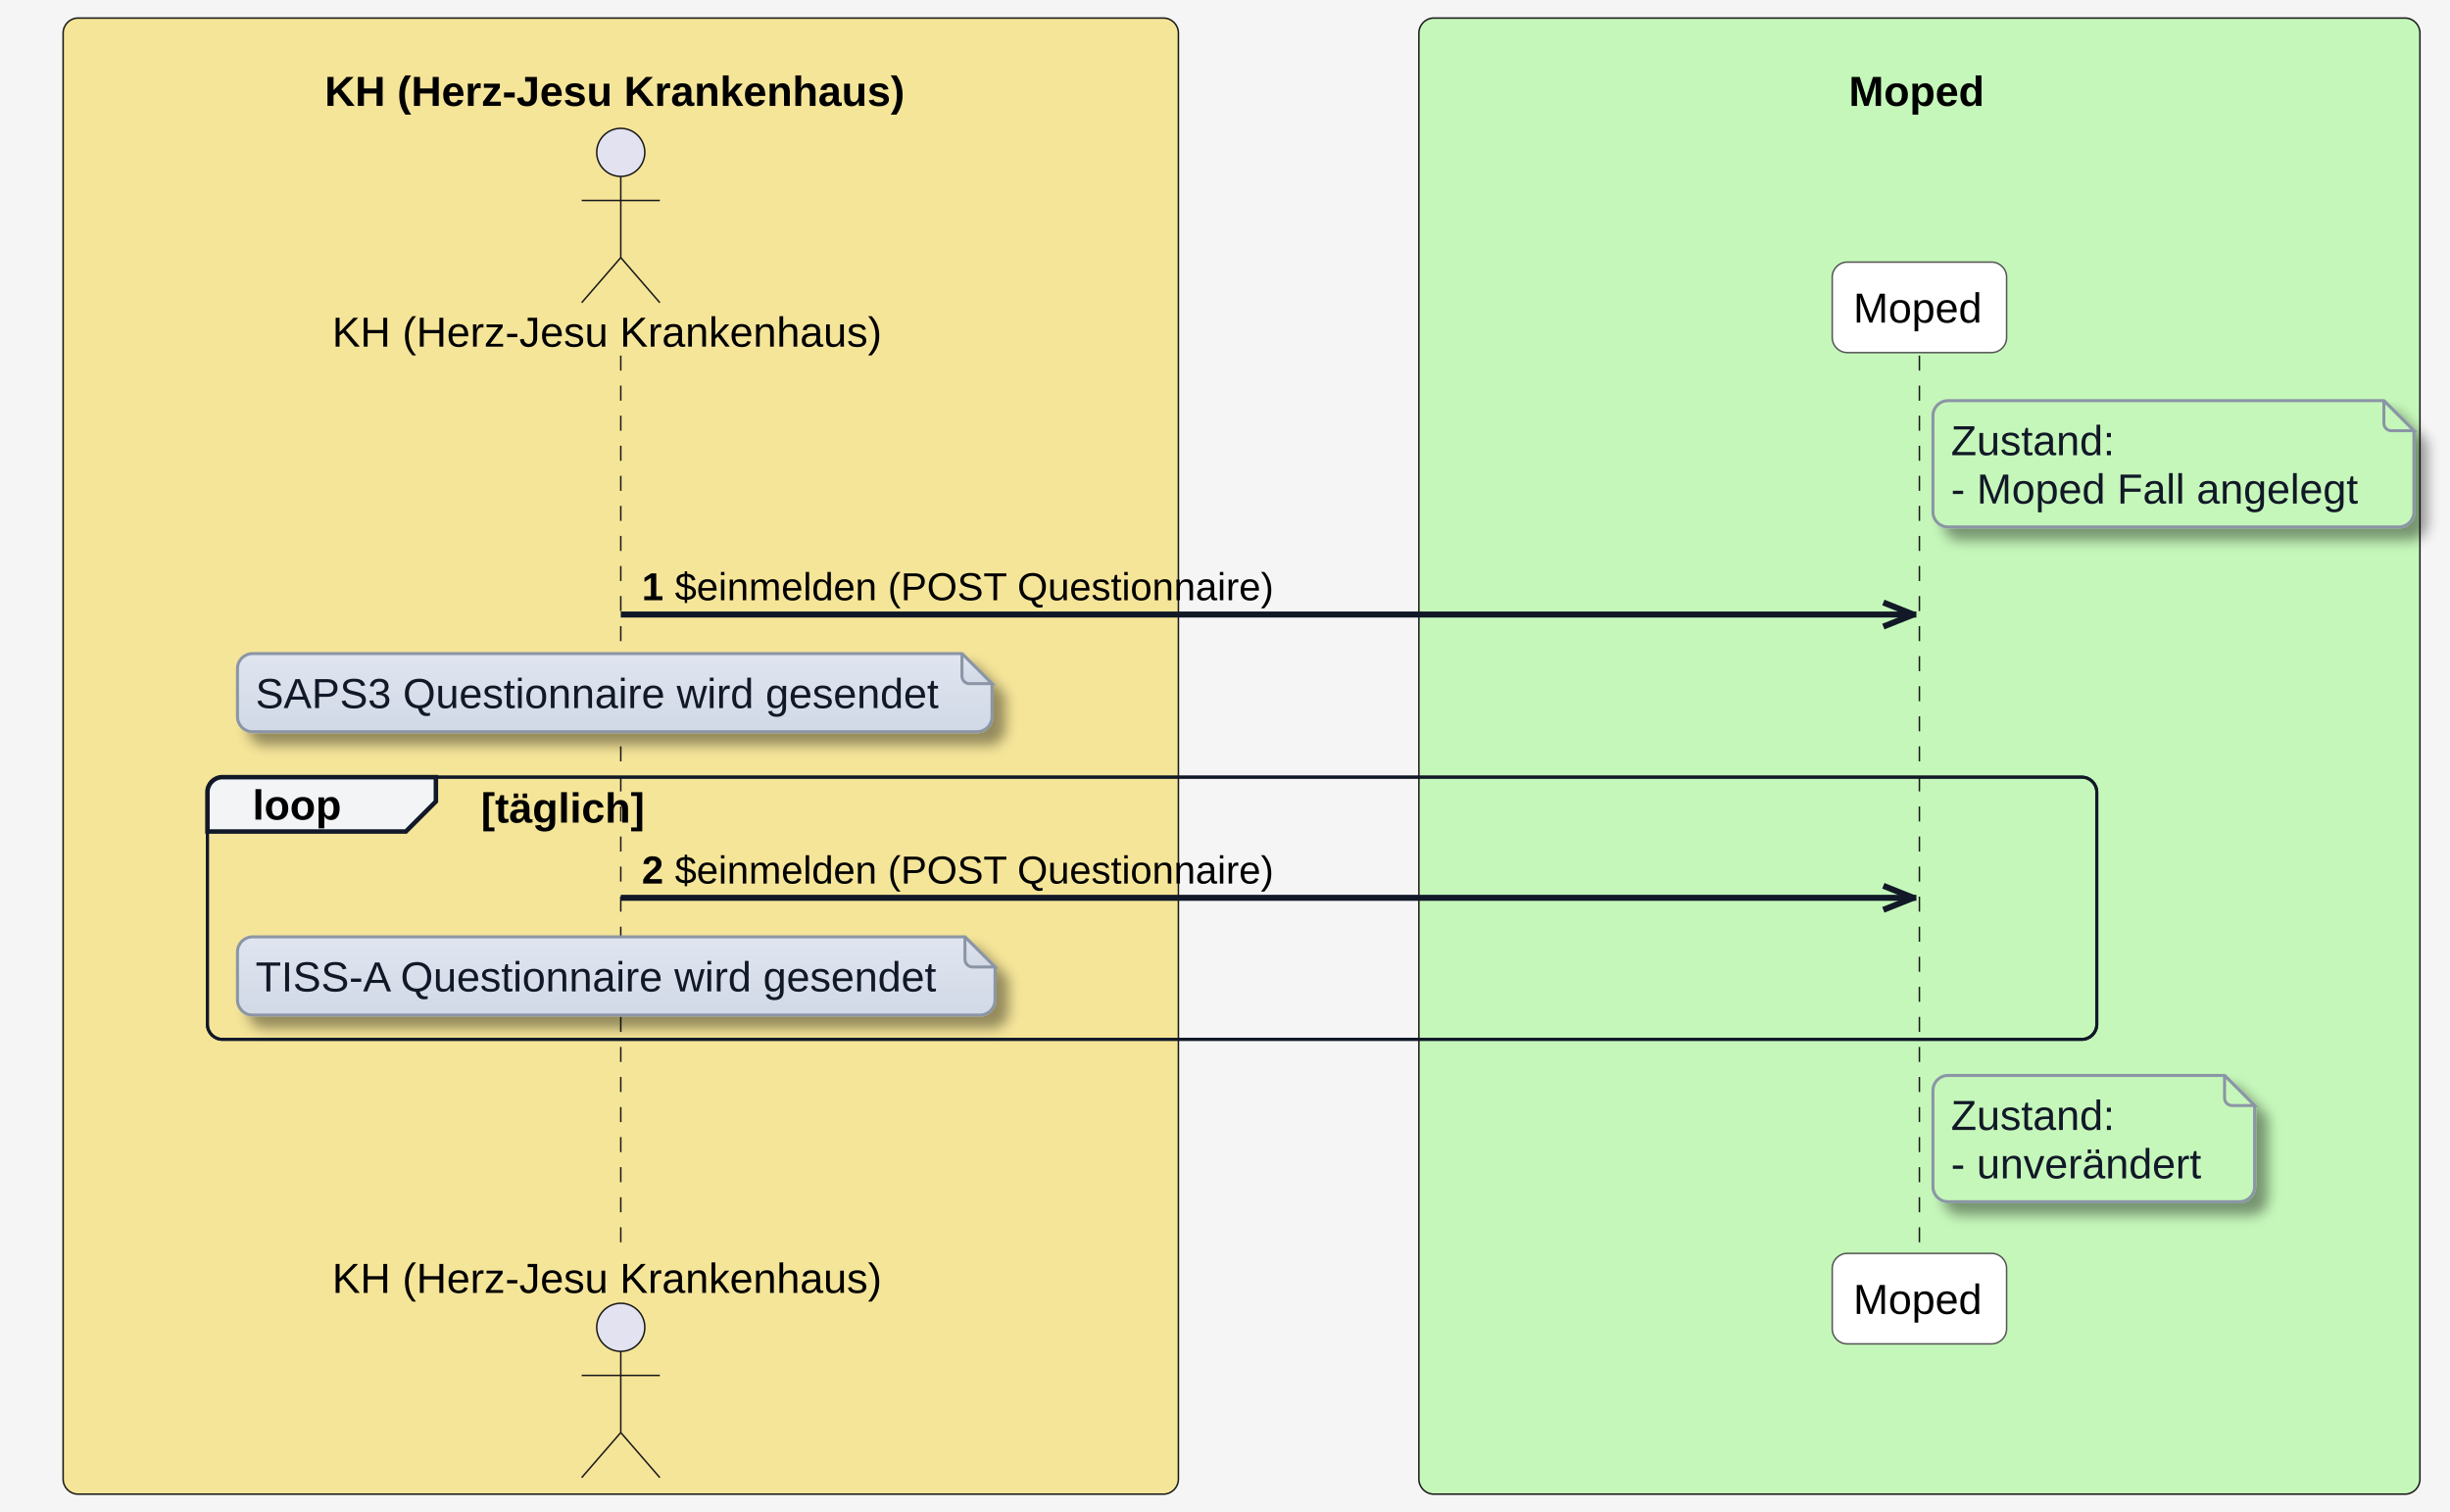
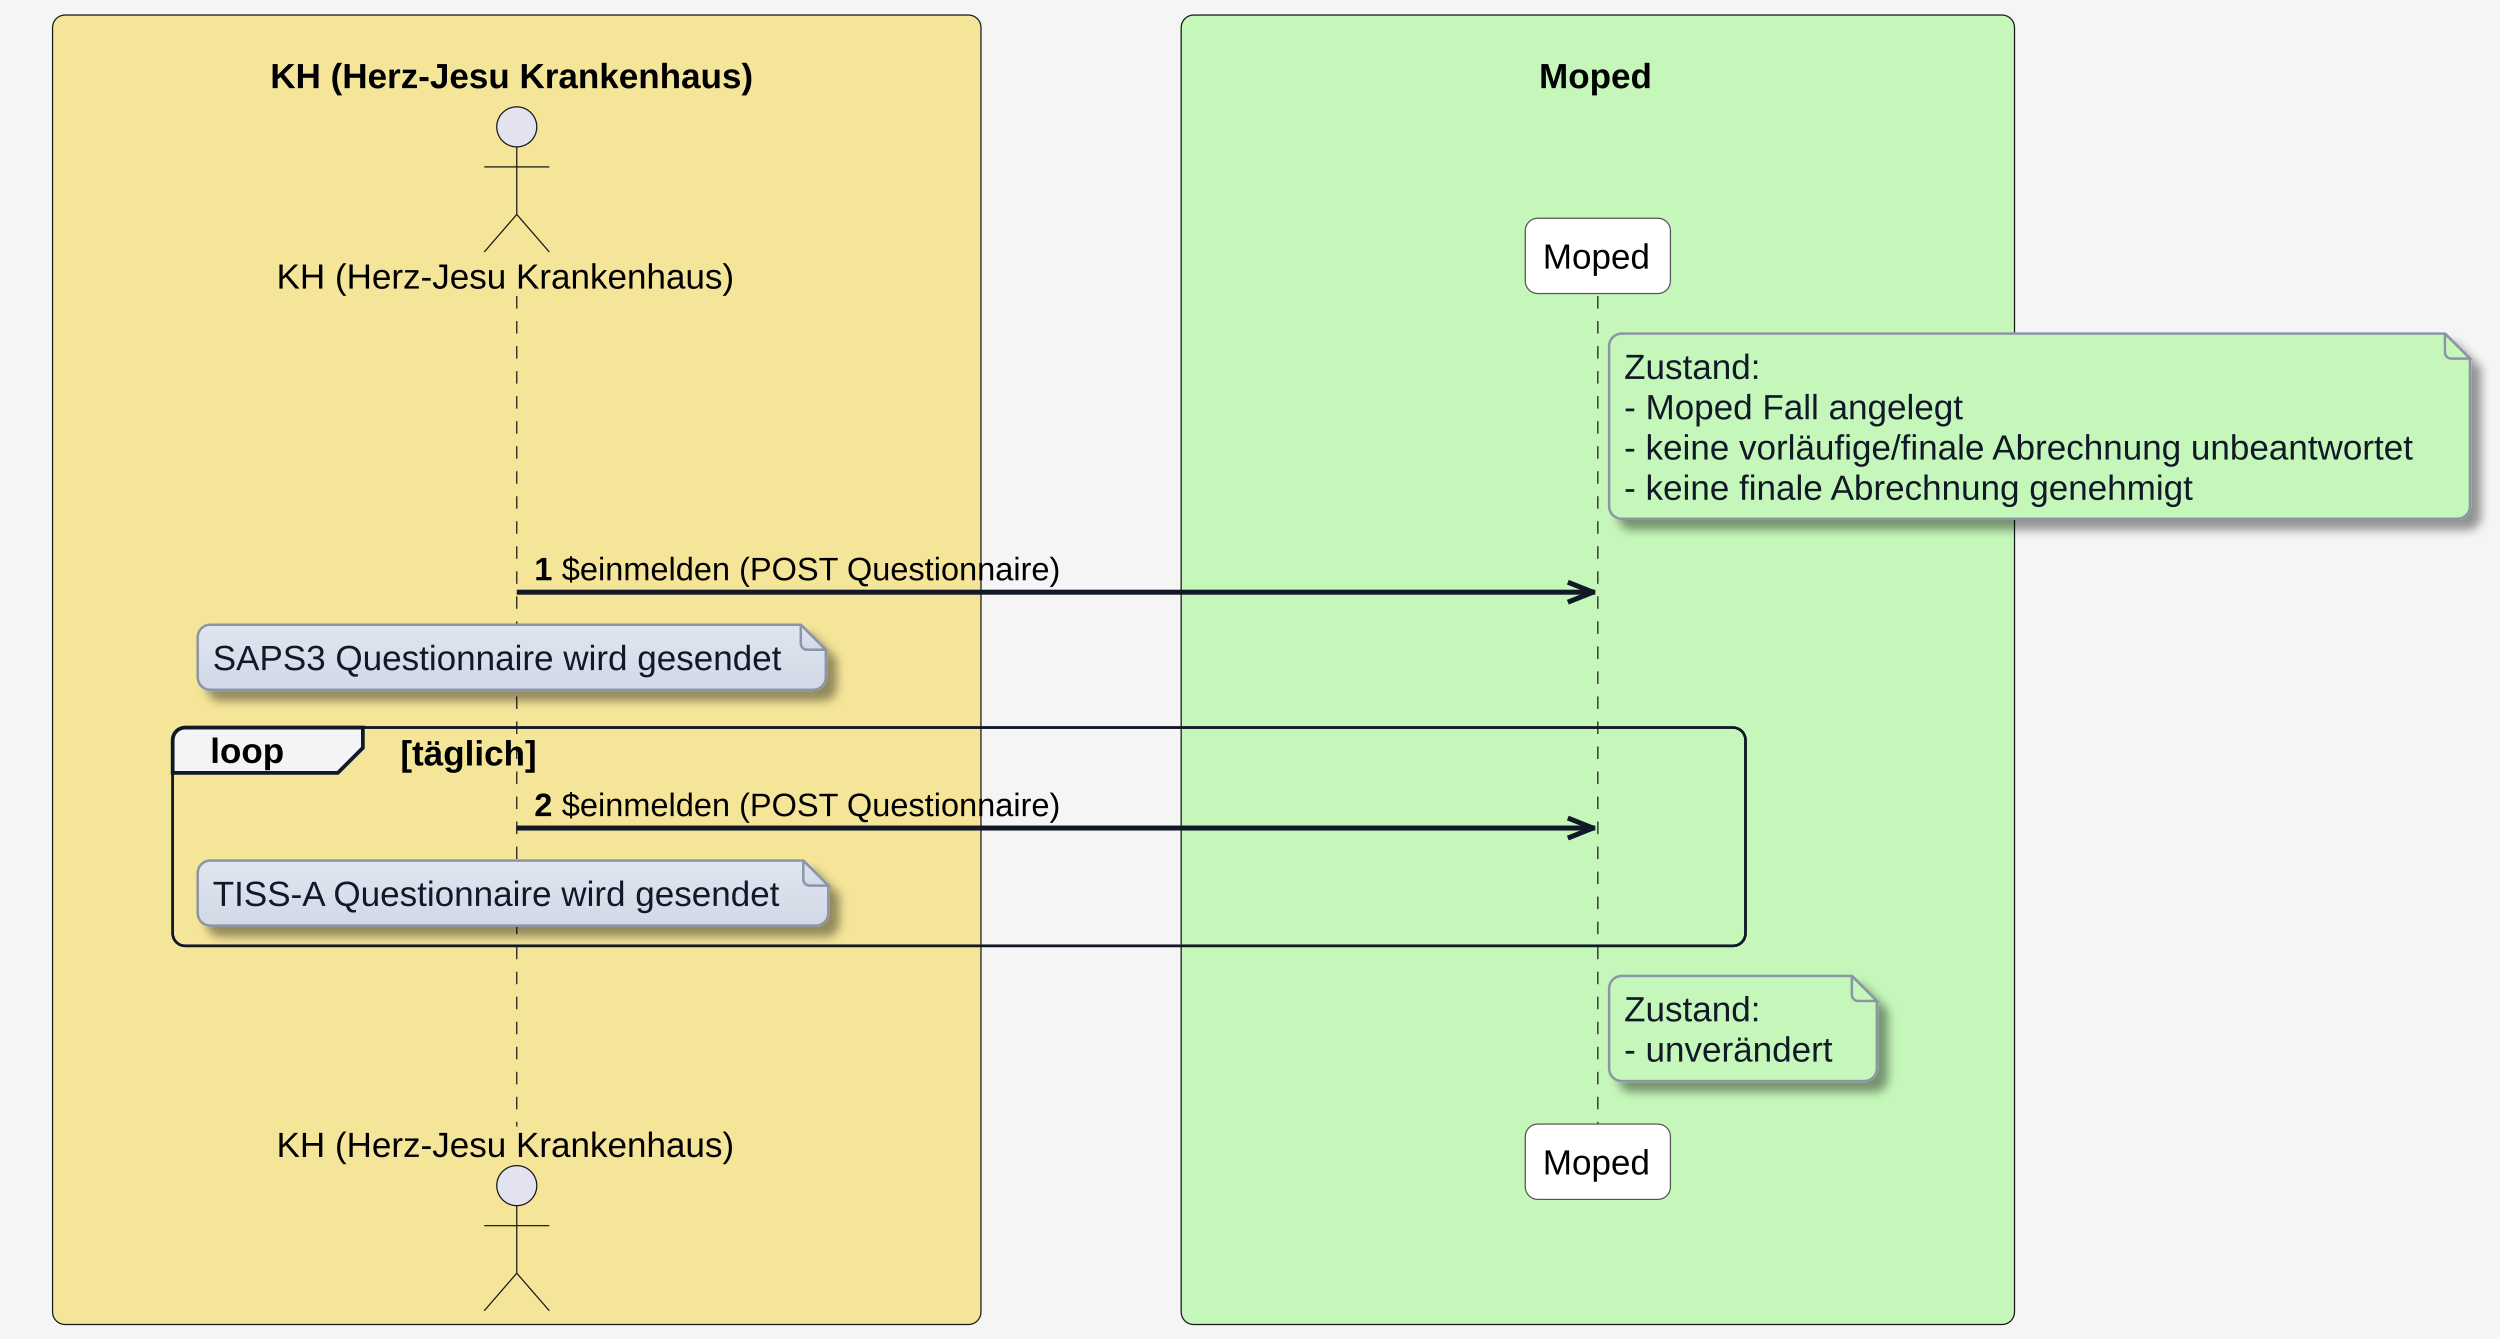
- <svg xmlns="http://www.w3.org/2000/svg" contentStyleType="text/css" height="503px" preserveAspectRatio="none" style="width:815px;height:503px;background:#F5F5F5;" version="1.1" viewBox="0 0 815 503" width="815px" zoomAndPan="magnify">
+ <svg xmlns="http://www.w3.org/2000/svg" contentStyleType="text/css" height="535px" preserveAspectRatio="none" style="width:999px;height:535px;background:#F5F5F5;" version="1.1" viewBox="0 0 999 535" width="999px" zoomAndPan="magnify">
  <defs>
-     <filter height="300%" id="f1mbyp6ahe5ymp" width="300%" x="-1" y="-1">
+     <filter height="300%" id="f18ajsyf78y49l" width="300%" x="-1" y="-1">
      <feGaussianBlur result="blurOut" stdDeviation="2.0" />
      <feColorMatrix in="blurOut" result="blurOut2" type="matrix" values="0 0 0 0 0 0 0 0 0 0 0 0 0 0 0 0 0 0 .4 0" />
      <feOffset dx="4.0" dy="4.0" in="blurOut2" result="blurOut3" />
      <feBlend in="SourceGraphic" in2="blurOut3" mode="normal" />
    </filter>
-     <linearGradient id="g1mbyp6ahe5ymp0" x1="50%" x2="50%" y1="0%" y2="100%">
+     <linearGradient id="g18ajsyf78y49l0" x1="50%" x2="50%" y1="0%" y2="100%">
      <stop offset="0%" stop-color="#E0E5F0" />
      <stop offset="100%" stop-color="#D1D9E6" />
    </linearGradient>
  </defs>
  <g>
-     <rect fill="#F5F5F5" height="503" style="stroke:none;stroke-width:1.0;" width="815" x="0" y="0" />
-     <rect fill="#F5E599" height="491.081" rx="5" ry="5" style="stroke:#181818;stroke-width:0.5;" width="371" x="21" y="6" />
+     <rect fill="#F5F5F5" height="535" style="stroke:none;stroke-width:1.0;" width="999" x="0" y="0" />
+     <rect fill="#F5E599" height="523.278" rx="5" ry="5" style="stroke:#181818;stroke-width:0.5;" width="371" x="21" y="6" />
    <text fill="#000000" font-family="Arial" font-size="14" font-weight="bold" lengthAdjust="spacing" textLength="4" x="24" y="19.132"> </text>
    <text fill="#000000" font-family="Arial" font-size="14" font-weight="bold" lengthAdjust="spacing" textLength="197" x="108" y="35.23">KH (Herz-Jesu Krankenhaus)</text>
-     <rect fill="#C5F7BA" height="491.081" rx="5" ry="5" style="stroke:#181818;stroke-width:0.5;" width="333" x="472" y="6" />
+     <rect fill="#C5F7BA" height="523.278" rx="5" ry="5" style="stroke:#181818;stroke-width:0.5;" width="333" x="472" y="6" />
    <text fill="#000000" font-family="Arial" font-size="14" font-weight="bold" lengthAdjust="spacing" textLength="4" x="475" y="19.132"> </text>
    <text fill="#000000" font-family="Arial" font-size="14" font-weight="bold" lengthAdjust="spacing" textLength="47" x="615" y="35.23">Moped</text>
-     <rect fill="none" height="87.245" rx="5" ry="5" style="stroke:#111827;stroke-width:1.0;" width="628.5" x="69" y="258.541" />
-     <line style="stroke:#181818;stroke-width:0.5;stroke-dasharray:5.0,5.0;" x1="206.5" x2="206.5" y1="118.296" y2="417.982" />
-     <line style="stroke:#181818;stroke-width:0.5;stroke-dasharray:5.0,5.0;" x1="638.5" x2="638.5" y1="118.296" y2="417.982" />
+     <rect fill="none" height="87.245" rx="5" ry="5" style="stroke:#111827;stroke-width:1.0;" width="628.5" x="69" y="290.738" />
+     <line style="stroke:#181818;stroke-width:0.5;stroke-dasharray:5.0,5.0;" x1="206.5" x2="206.5" y1="118.296" y2="450.18" />
+     <line style="stroke:#181818;stroke-width:0.5;stroke-dasharray:5.0,5.0;" x1="638.5" x2="638.5" y1="118.296" y2="450.18" />
    <text fill="#000000" font-family="Arial" font-size="14" lengthAdjust="spacing" textLength="186" x="110.5" y="115.329">KH (Herz-Jesu Krankenhaus)</text>
    <ellipse cx="206.5" cy="50.697" fill="#E2E2F0" rx="8" ry="8" style="stroke:#181818;stroke-width:0.5;" />
    <path d="M206.5,58.697 L206.5,85.697 M193.5,66.697 L219.5,66.697 M206.5,85.697 L193.5,100.697 M206.5,85.697 L219.5,100.697 " fill="none" style="stroke:#181818;stroke-width:0.5;" />
-     <text fill="#000000" font-family="Arial" font-size="14" lengthAdjust="spacing" textLength="186" x="110.5" y="430.114">KH (Herz-Jesu Krankenhaus)</text>
-     <ellipse cx="206.5" cy="441.581" fill="#E2E2F0" rx="8" ry="8" style="stroke:#181818;stroke-width:0.5;" />
-     <path d="M206.5,449.581 L206.5,476.581 M193.5,457.581 L219.5,457.581 M206.5,476.581 L193.5,491.581 M206.5,476.581 L219.5,491.581 " fill="none" style="stroke:#181818;stroke-width:0.5;" />
+     <text fill="#000000" font-family="Arial" font-size="14" lengthAdjust="spacing" textLength="186" x="110.5" y="462.312">KH (Herz-Jesu Krankenhaus)</text>
+     <ellipse cx="206.5" cy="473.778" fill="#E2E2F0" rx="8" ry="8" style="stroke:#181818;stroke-width:0.5;" />
+     <path d="M206.5,481.778 L206.5,508.778 M193.5,489.778 L219.5,489.778 M206.5,508.778 L193.5,523.778 M206.5,508.778 L219.5,523.778 " fill="none" style="stroke:#181818;stroke-width:0.5;" />
    <rect fill="#FFFFFF" height="30.099" rx="5" ry="5" style="stroke:#555555;stroke-width:0.5;" width="58" x="609.5" y="87.197" />
    <text fill="#000000" font-family="Arial" font-size="14" lengthAdjust="spacing" textLength="44" x="616.5" y="107.329">Moped</text>
-     <rect fill="#FFFFFF" height="30.099" rx="5" ry="5" style="stroke:#555555;stroke-width:0.5;" width="58" x="609.5" y="416.982" />
-     <text fill="#000000" font-family="Arial" font-size="14" lengthAdjust="spacing" textLength="44" x="616.5" y="437.114">Moped</text>
-     <path d="M643,138.296 L643,170.296 A5,5 0 0 0 648,175.296 L798,175.296 A5,5 0 0 0 803,170.296 L803,143.296 L793,133.296 L648,133.296 A5,5 0 0 0 643,138.296 " fill="#C5F7BA" filter="url(#f1mbyp6ahe5ymp)" style="stroke:#8B95A5;stroke-width:1.0;" />
-     <path d="M793,133.296 L793,140.796 A2.5,2.5 0 0 0 795.5,143.296 L803,143.296 L793,133.296 " fill="#C5F7BA" style="stroke:#8B95A5;stroke-width:1.0;" />
+     <rect fill="#FFFFFF" height="30.099" rx="5" ry="5" style="stroke:#555555;stroke-width:0.5;" width="58" x="609.5" y="449.18" />
+     <text fill="#000000" font-family="Arial" font-size="14" lengthAdjust="spacing" textLength="44" x="616.5" y="469.312">Moped</text>
+     <path d="M643,138.296 L643,202.296 A5,5 0 0 0 648,207.296 L982,207.296 A5,5 0 0 0 987,202.296 L987,143.296 L977,133.296 L648,133.296 A5,5 0 0 0 643,138.296 " fill="#C5F7BA" filter="url(#f18ajsyf78y49l)" style="stroke:#8B95A5;stroke-width:1.0;" />
+     <path d="M977,133.296 L977,140.796 A2.5,2.5 0 0 0 979.5,143.296 L987,143.296 L977,133.296 " fill="#C5F7BA" style="stroke:#8B95A5;stroke-width:1.0;" />
    <text fill="#111827" font-family="Arial" font-size="14" lengthAdjust="spacing" textLength="56" x="649" y="151.428">Zustand:</text>
    <text fill="#111827" font-family="Arial" font-size="14" lengthAdjust="spacing" textLength="139" x="649" y="167.526">- Moped Fall angelegt</text>
-     <line style="stroke:#111827;stroke-width:2.0;" x1="636.5" x2="626.5" y1="204.442" y2="200.442" />
-     <line style="stroke:#111827;stroke-width:2.0;" x1="636.5" x2="626.5" y1="204.442" y2="208.442" />
-     <line style="stroke:#111827;stroke-width:2.0;" x1="206.5" x2="637.5" y1="204.442" y2="204.442" />
-     <text fill="#000000" font-family="Arial" font-size="13" font-weight="bold" lengthAdjust="spacing" textLength="7" x="213.5" y="199.687">1</text>
-     <text fill="#000000" font-family="Arial" font-size="13" lengthAdjust="spacing" textLength="198" x="224.5" y="199.687">$einmelden (POST Questionnaire)</text>
-     <path d="M79,222.442 L79,238.442 A5,5 0 0 0 84,243.442 L325,243.442 A5,5 0 0 0 330,238.442 L330,227.442 L320,217.442 L84,217.442 A5,5 0 0 0 79,222.442 " fill="url(#g1mbyp6ahe5ymp0)" filter="url(#f1mbyp6ahe5ymp)" style="stroke:#8B95A5;stroke-width:1.0;" />
-     <path d="M320,217.442 L320,224.942 A2.5,2.5 0 0 0 322.5,227.442 L330,227.442 L320,217.442 " fill="url(#g1mbyp6ahe5ymp0)" style="stroke:#8B95A5;stroke-width:1.0;" />
-     <text fill="#111827" font-family="Arial" font-size="14" lengthAdjust="spacing" textLength="230" x="85" y="235.574">SAPS3 Questionnaire wird gesendet</text>
-     <path d="M74,258.541 L145,258.541 L145,266.639 L135,276.639 L69,276.639 L69,263.541 A5,5 0 0 1 74,258.541 " fill="#F3F4F6" style="stroke:#111827;stroke-width:1.5;" />
-     <rect fill="none" height="87.245" rx="5" ry="5" style="stroke:#111827;stroke-width:1.0;" width="628.5" x="69" y="258.541" />
-     <text fill="#000000" font-family="Arial" font-size="14" font-weight="bold" lengthAdjust="spacing" textLength="31" x="84" y="272.672">loop</text>
-     <text fill="#000000" font-family="Arial" font-size="14" font-weight="bold" lengthAdjust="spacing" textLength="57" x="160" y="273.672">[täglich]</text>
-     <line style="stroke:#111827;stroke-width:2.0;" x1="636.5" x2="626.5" y1="298.687" y2="294.687" />
-     <line style="stroke:#111827;stroke-width:2.0;" x1="636.5" x2="626.5" y1="298.687" y2="302.687" />
-     <line style="stroke:#111827;stroke-width:2.0;" x1="206.5" x2="637.5" y1="298.687" y2="298.687" />
-     <text fill="#000000" font-family="Arial" font-size="13" font-weight="bold" lengthAdjust="spacing" textLength="7" x="213.5" y="293.932">2</text>
-     <text fill="#000000" font-family="Arial" font-size="13" lengthAdjust="spacing" textLength="198" x="224.5" y="293.932">$einmelden (POST Questionnaire)</text>
-     <path d="M79,316.687 L79,332.687 A5,5 0 0 0 84,337.687 L326,337.687 A5,5 0 0 0 331,332.687 L331,321.687 L321,311.687 L84,311.687 A5,5 0 0 0 79,316.687 " fill="url(#g1mbyp6ahe5ymp0)" filter="url(#f1mbyp6ahe5ymp)" style="stroke:#8B95A5;stroke-width:1.0;" />
-     <path d="M321,311.687 L321,319.187 A2.5,2.5 0 0 0 323.5,321.687 L331,321.687 L321,311.687 " fill="url(#g1mbyp6ahe5ymp0)" style="stroke:#8B95A5;stroke-width:1.0;" />
-     <text fill="#111827" font-family="Arial" font-size="14" lengthAdjust="spacing" textLength="231" x="85" y="329.818">TISS-A Questionnaire wird gesendet</text>
-     <path d="M643,362.785 L643,394.785 A5,5 0 0 0 648,399.785 L745,399.785 A5,5 0 0 0 750,394.785 L750,367.785 L740,357.785 L648,357.785 A5,5 0 0 0 643,362.785 " fill="#C5F7BA" filter="url(#f1mbyp6ahe5ymp)" style="stroke:#8B95A5;stroke-width:1.0;" />
-     <path d="M740,357.785 L740,365.285 A2.5,2.5 0 0 0 742.5,367.785 L750,367.785 L740,357.785 " fill="#C5F7BA" style="stroke:#8B95A5;stroke-width:1.0;" />
-     <text fill="#111827" font-family="Arial" font-size="14" lengthAdjust="spacing" textLength="56" x="649" y="375.917">Zustand:</text>
-     <text fill="#111827" font-family="Arial" font-size="14" lengthAdjust="spacing" textLength="86" x="649" y="392.016">- unverändert</text>
+     <text fill="#111827" font-family="Arial" font-size="14" lengthAdjust="spacing" textLength="323" x="649" y="183.625">- keine vorläufige/finale Abrechnung unbeantwortet</text>
+     <text fill="#111827" font-family="Arial" font-size="14" lengthAdjust="spacing" textLength="233" x="649" y="199.724">- keine finale Abrechnung genehmigt</text>
+     <line style="stroke:#111827;stroke-width:2.0;" x1="636.5" x2="626.5" y1="236.639" y2="232.639" />
+     <line style="stroke:#111827;stroke-width:2.0;" x1="636.5" x2="626.5" y1="236.639" y2="240.639" />
+     <line style="stroke:#111827;stroke-width:2.0;" x1="206.5" x2="637.5" y1="236.639" y2="236.639" />
+     <text fill="#000000" font-family="Arial" font-size="13" font-weight="bold" lengthAdjust="spacing" textLength="7" x="213.5" y="231.884">1</text>
+     <text fill="#000000" font-family="Arial" font-size="13" lengthAdjust="spacing" textLength="198" x="224.5" y="231.884">$einmelden (POST Questionnaire)</text>
+     <path d="M79,254.639 L79,270.639 A5,5 0 0 0 84,275.639 L325,275.639 A5,5 0 0 0 330,270.639 L330,259.639 L320,249.639 L84,249.639 A5,5 0 0 0 79,254.639 " fill="url(#g18ajsyf78y49l0)" filter="url(#f18ajsyf78y49l)" style="stroke:#8B95A5;stroke-width:1.0;" />
+     <path d="M320,249.639 L320,257.139 A2.5,2.5 0 0 0 322.5,259.639 L330,259.639 L320,249.639 " fill="url(#g18ajsyf78y49l0)" style="stroke:#8B95A5;stroke-width:1.0;" />
+     <text fill="#111827" font-family="Arial" font-size="14" lengthAdjust="spacing" textLength="230" x="85" y="267.771">SAPS3 Questionnaire wird gesendet</text>
+     <path d="M74,290.738 L145,290.738 L145,298.836 L135,308.836 L69,308.836 L69,295.738 A5,5 0 0 1 74,290.738 " fill="#F3F4F6" style="stroke:#111827;stroke-width:1.5;" />
+     <rect fill="none" height="87.245" rx="5" ry="5" style="stroke:#111827;stroke-width:1.0;" width="628.5" x="69" y="290.738" />
+     <text fill="#000000" font-family="Arial" font-size="14" font-weight="bold" lengthAdjust="spacing" textLength="31" x="84" y="304.87">loop</text>
+     <text fill="#000000" font-family="Arial" font-size="14" font-weight="bold" lengthAdjust="spacing" textLength="57" x="160" y="305.87">[täglich]</text>
+     <line style="stroke:#111827;stroke-width:2.0;" x1="636.5" x2="626.5" y1="330.884" y2="326.884" />
+     <line style="stroke:#111827;stroke-width:2.0;" x1="636.5" x2="626.5" y1="330.884" y2="334.884" />
+     <line style="stroke:#111827;stroke-width:2.0;" x1="206.5" x2="637.5" y1="330.884" y2="330.884" />
+     <text fill="#000000" font-family="Arial" font-size="13" font-weight="bold" lengthAdjust="spacing" textLength="7" x="213.5" y="326.129">2</text>
+     <text fill="#000000" font-family="Arial" font-size="13" lengthAdjust="spacing" textLength="198" x="224.5" y="326.129">$einmelden (POST Questionnaire)</text>
+     <path d="M79,348.884 L79,364.884 A5,5 0 0 0 84,369.884 L326,369.884 A5,5 0 0 0 331,364.884 L331,353.884 L321,343.884 L84,343.884 A5,5 0 0 0 79,348.884 " fill="url(#g18ajsyf78y49l0)" filter="url(#f18ajsyf78y49l)" style="stroke:#8B95A5;stroke-width:1.0;" />
+     <path d="M321,343.884 L321,351.384 A2.5,2.5 0 0 0 323.5,353.884 L331,353.884 L321,343.884 " fill="url(#g18ajsyf78y49l0)" style="stroke:#8B95A5;stroke-width:1.0;" />
+     <text fill="#111827" font-family="Arial" font-size="14" lengthAdjust="spacing" textLength="231" x="85" y="362.016">TISS-A Questionnaire wird gesendet</text>
+     <path d="M643,394.982 L643,426.982 A5,5 0 0 0 648,431.982 L745,431.982 A5,5 0 0 0 750,426.982 L750,399.982 L740,389.982 L648,389.982 A5,5 0 0 0 643,394.982 " fill="#C5F7BA" filter="url(#f18ajsyf78y49l)" style="stroke:#8B95A5;stroke-width:1.0;" />
+     <path d="M740,389.982 L740,397.482 A2.5,2.5 0 0 0 742.5,399.982 L750,399.982 L740,389.982 " fill="#C5F7BA" style="stroke:#8B95A5;stroke-width:1.0;" />
+     <text fill="#111827" font-family="Arial" font-size="14" lengthAdjust="spacing" textLength="56" x="649" y="408.114">Zustand:</text>
+     <text fill="#111827" font-family="Arial" font-size="14" lengthAdjust="spacing" textLength="86" x="649" y="424.213">- unverändert</text>
  </g>
</svg>
